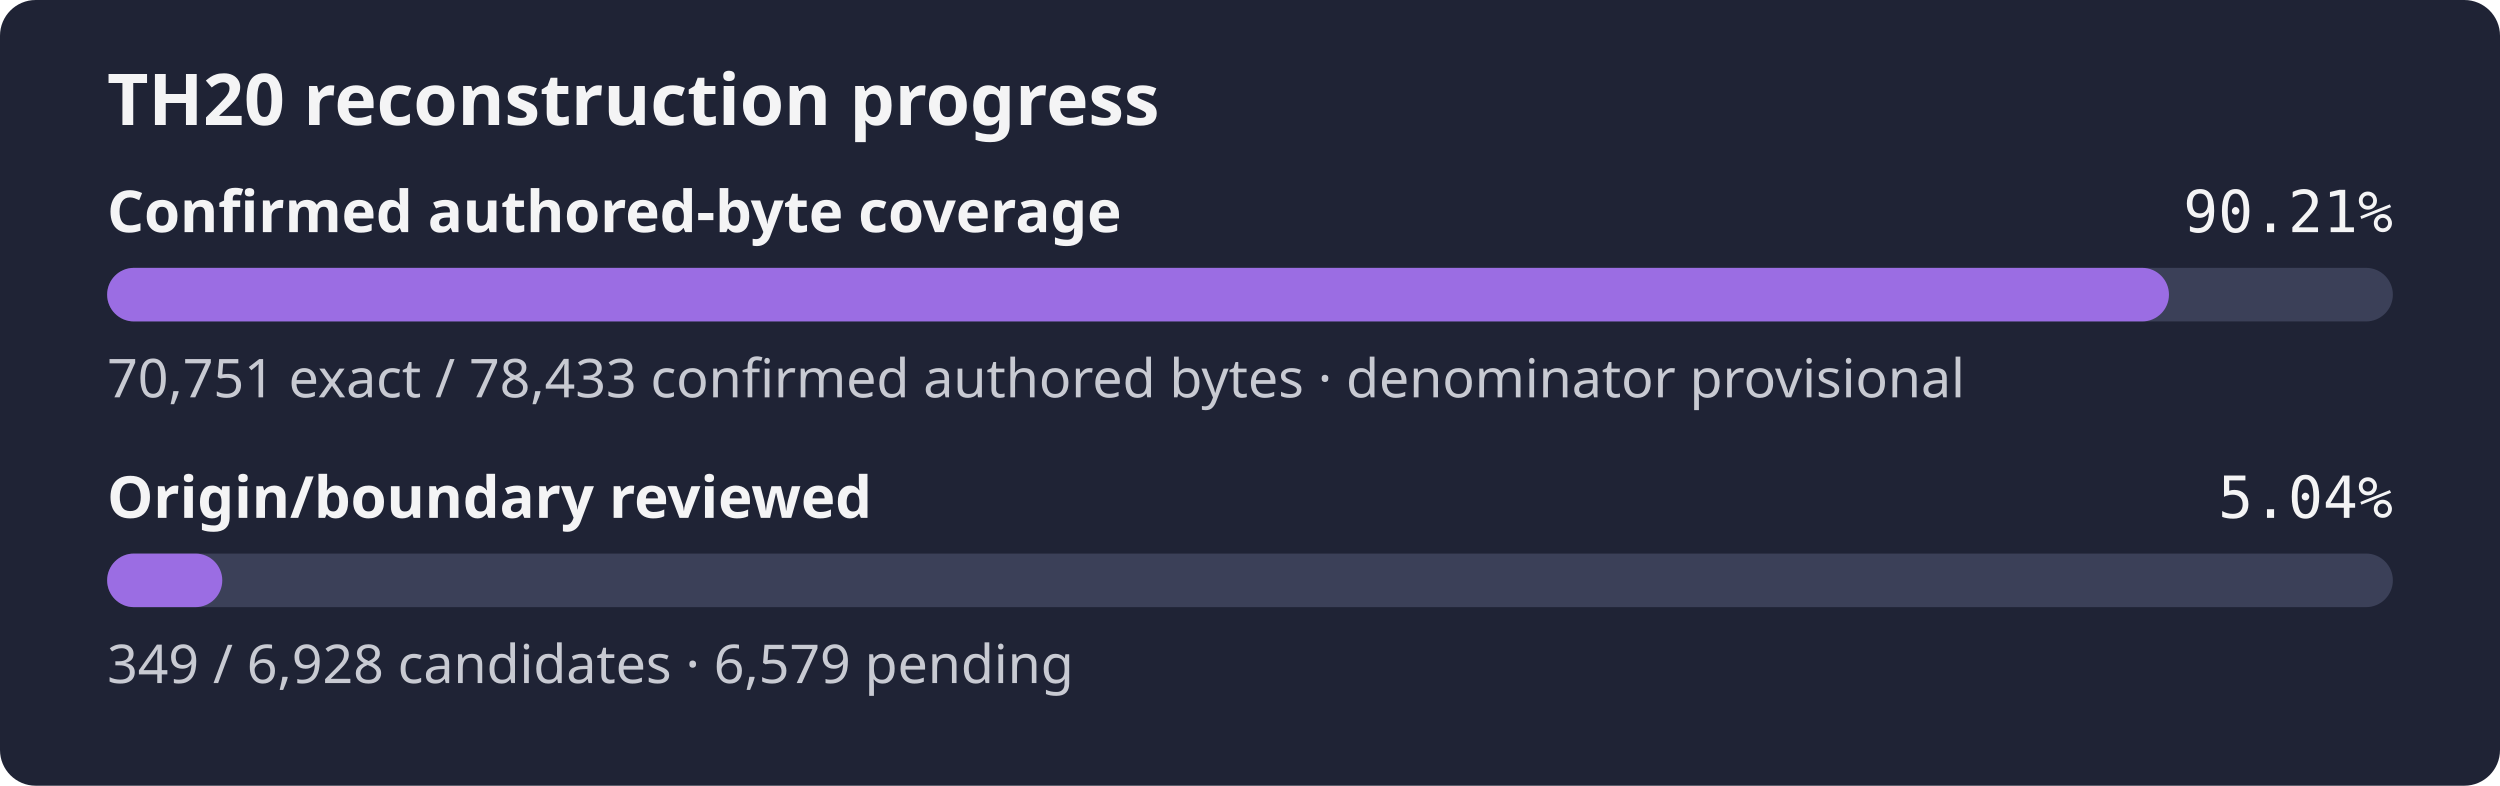
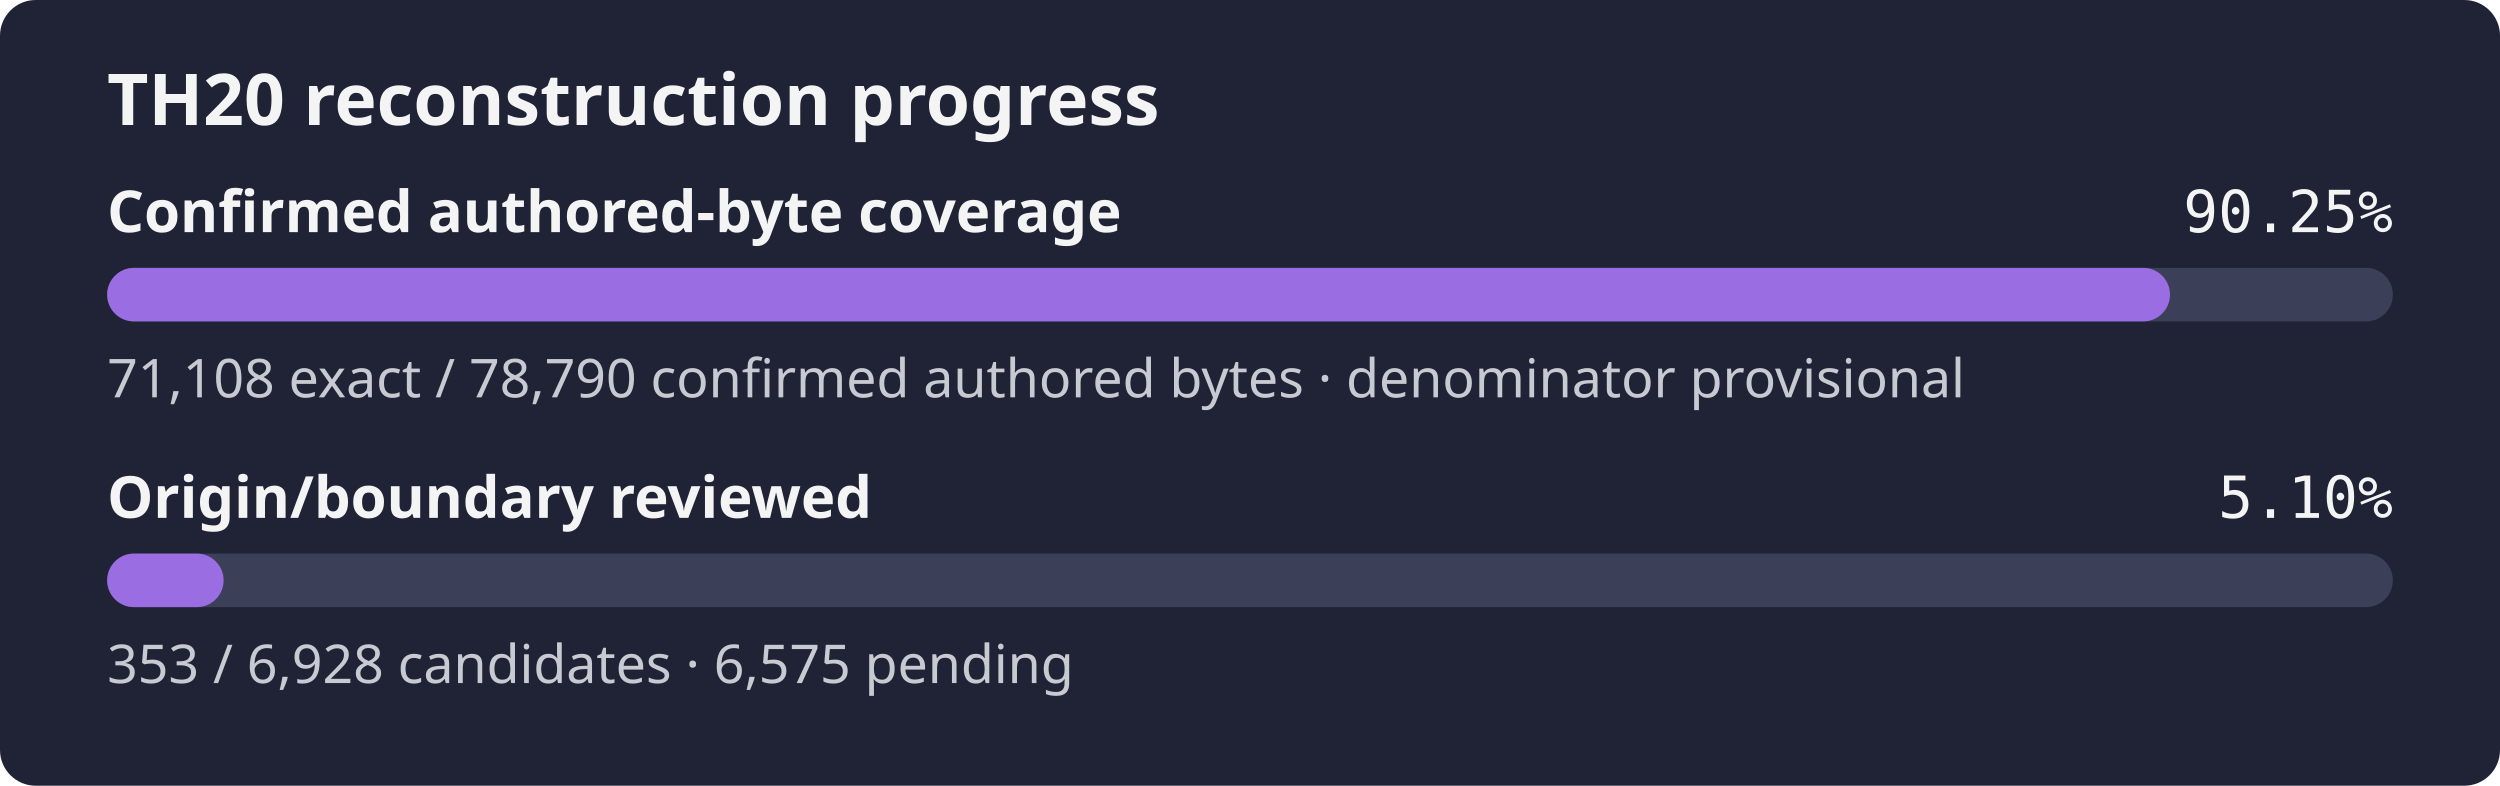
- <svg xmlns="http://www.w3.org/2000/svg" width="560" height="176" role="img" aria-label="TH20 reconstruction progress: 90.21% of the confirmed authored-byte set is exact, origin review 5.04%">
+ <svg xmlns="http://www.w3.org/2000/svg" width="560" height="176" role="img" aria-label="TH20 reconstruction progress: 90.25% of the confirmed authored-byte set is exact, origin review 5.10%">
  <rect width="560" height="176" rx="8" fill="#1f2335" />
  <text x="24" y="28" fill="#f4f4f5" font-family="sans-serif" font-size="16" font-weight="600">TH20 reconstruction progress</text>
  <text x="24" y="52" fill="#f4f4f5" font-family="sans-serif" font-size="13" font-weight="600">Confirmed authored-byte coverage</text>
-   <text x="536" y="52" fill="#f4f4f5" text-anchor="end" font-family="monospace" font-size="13">90.21%</text>
+   <text x="536" y="52" fill="#f4f4f5" text-anchor="end" font-family="monospace" font-size="13">90.25%</text>
  <rect x="24" y="60" width="512" height="12" rx="6" fill="#3b4058" />
-   <rect x="24" y="60" width="461.85" height="12" rx="6" fill="#9b6de3" />
-   <text x="24" y="89" fill="#c8cad2" font-family="sans-serif" font-size="12">70,751 exact / 78,433 confirmed authored bytes · denominator provisional</text>
+   <rect x="24" y="60" width="462.08" height="12" rx="6" fill="#9b6de3" />
+   <text x="24" y="89" fill="#c8cad2" font-family="sans-serif" font-size="12">71,108 exact / 78,790 confirmed authored bytes · denominator provisional</text>
  <text x="24" y="116" fill="#f4f4f5" font-family="sans-serif" font-size="13" font-weight="600">Origin/boundary reviewed</text>
-   <text x="536" y="116" fill="#f4f4f5" text-anchor="end" font-family="monospace" font-size="13">5.04%</text>
+   <text x="536" y="116" fill="#f4f4f5" text-anchor="end" font-family="monospace" font-size="13">5.10%</text>
  <rect x="24" y="124" width="512" height="12" rx="6" fill="#3b4058" />
-   <rect x="24" y="124" width="25.79" height="12" rx="6" fill="#9b6de3" />
-   <text x="24" y="153" fill="#c8cad2" font-family="sans-serif" font-size="12">349 / 6,928 candidates · 6,579 pending</text>
+   <rect x="24" y="124" width="26.09" height="12" rx="6" fill="#9b6de3" />
+   <text x="24" y="153" fill="#c8cad2" font-family="sans-serif" font-size="12">353 / 6,928 candidates · 6,575 pending</text>
</svg>
